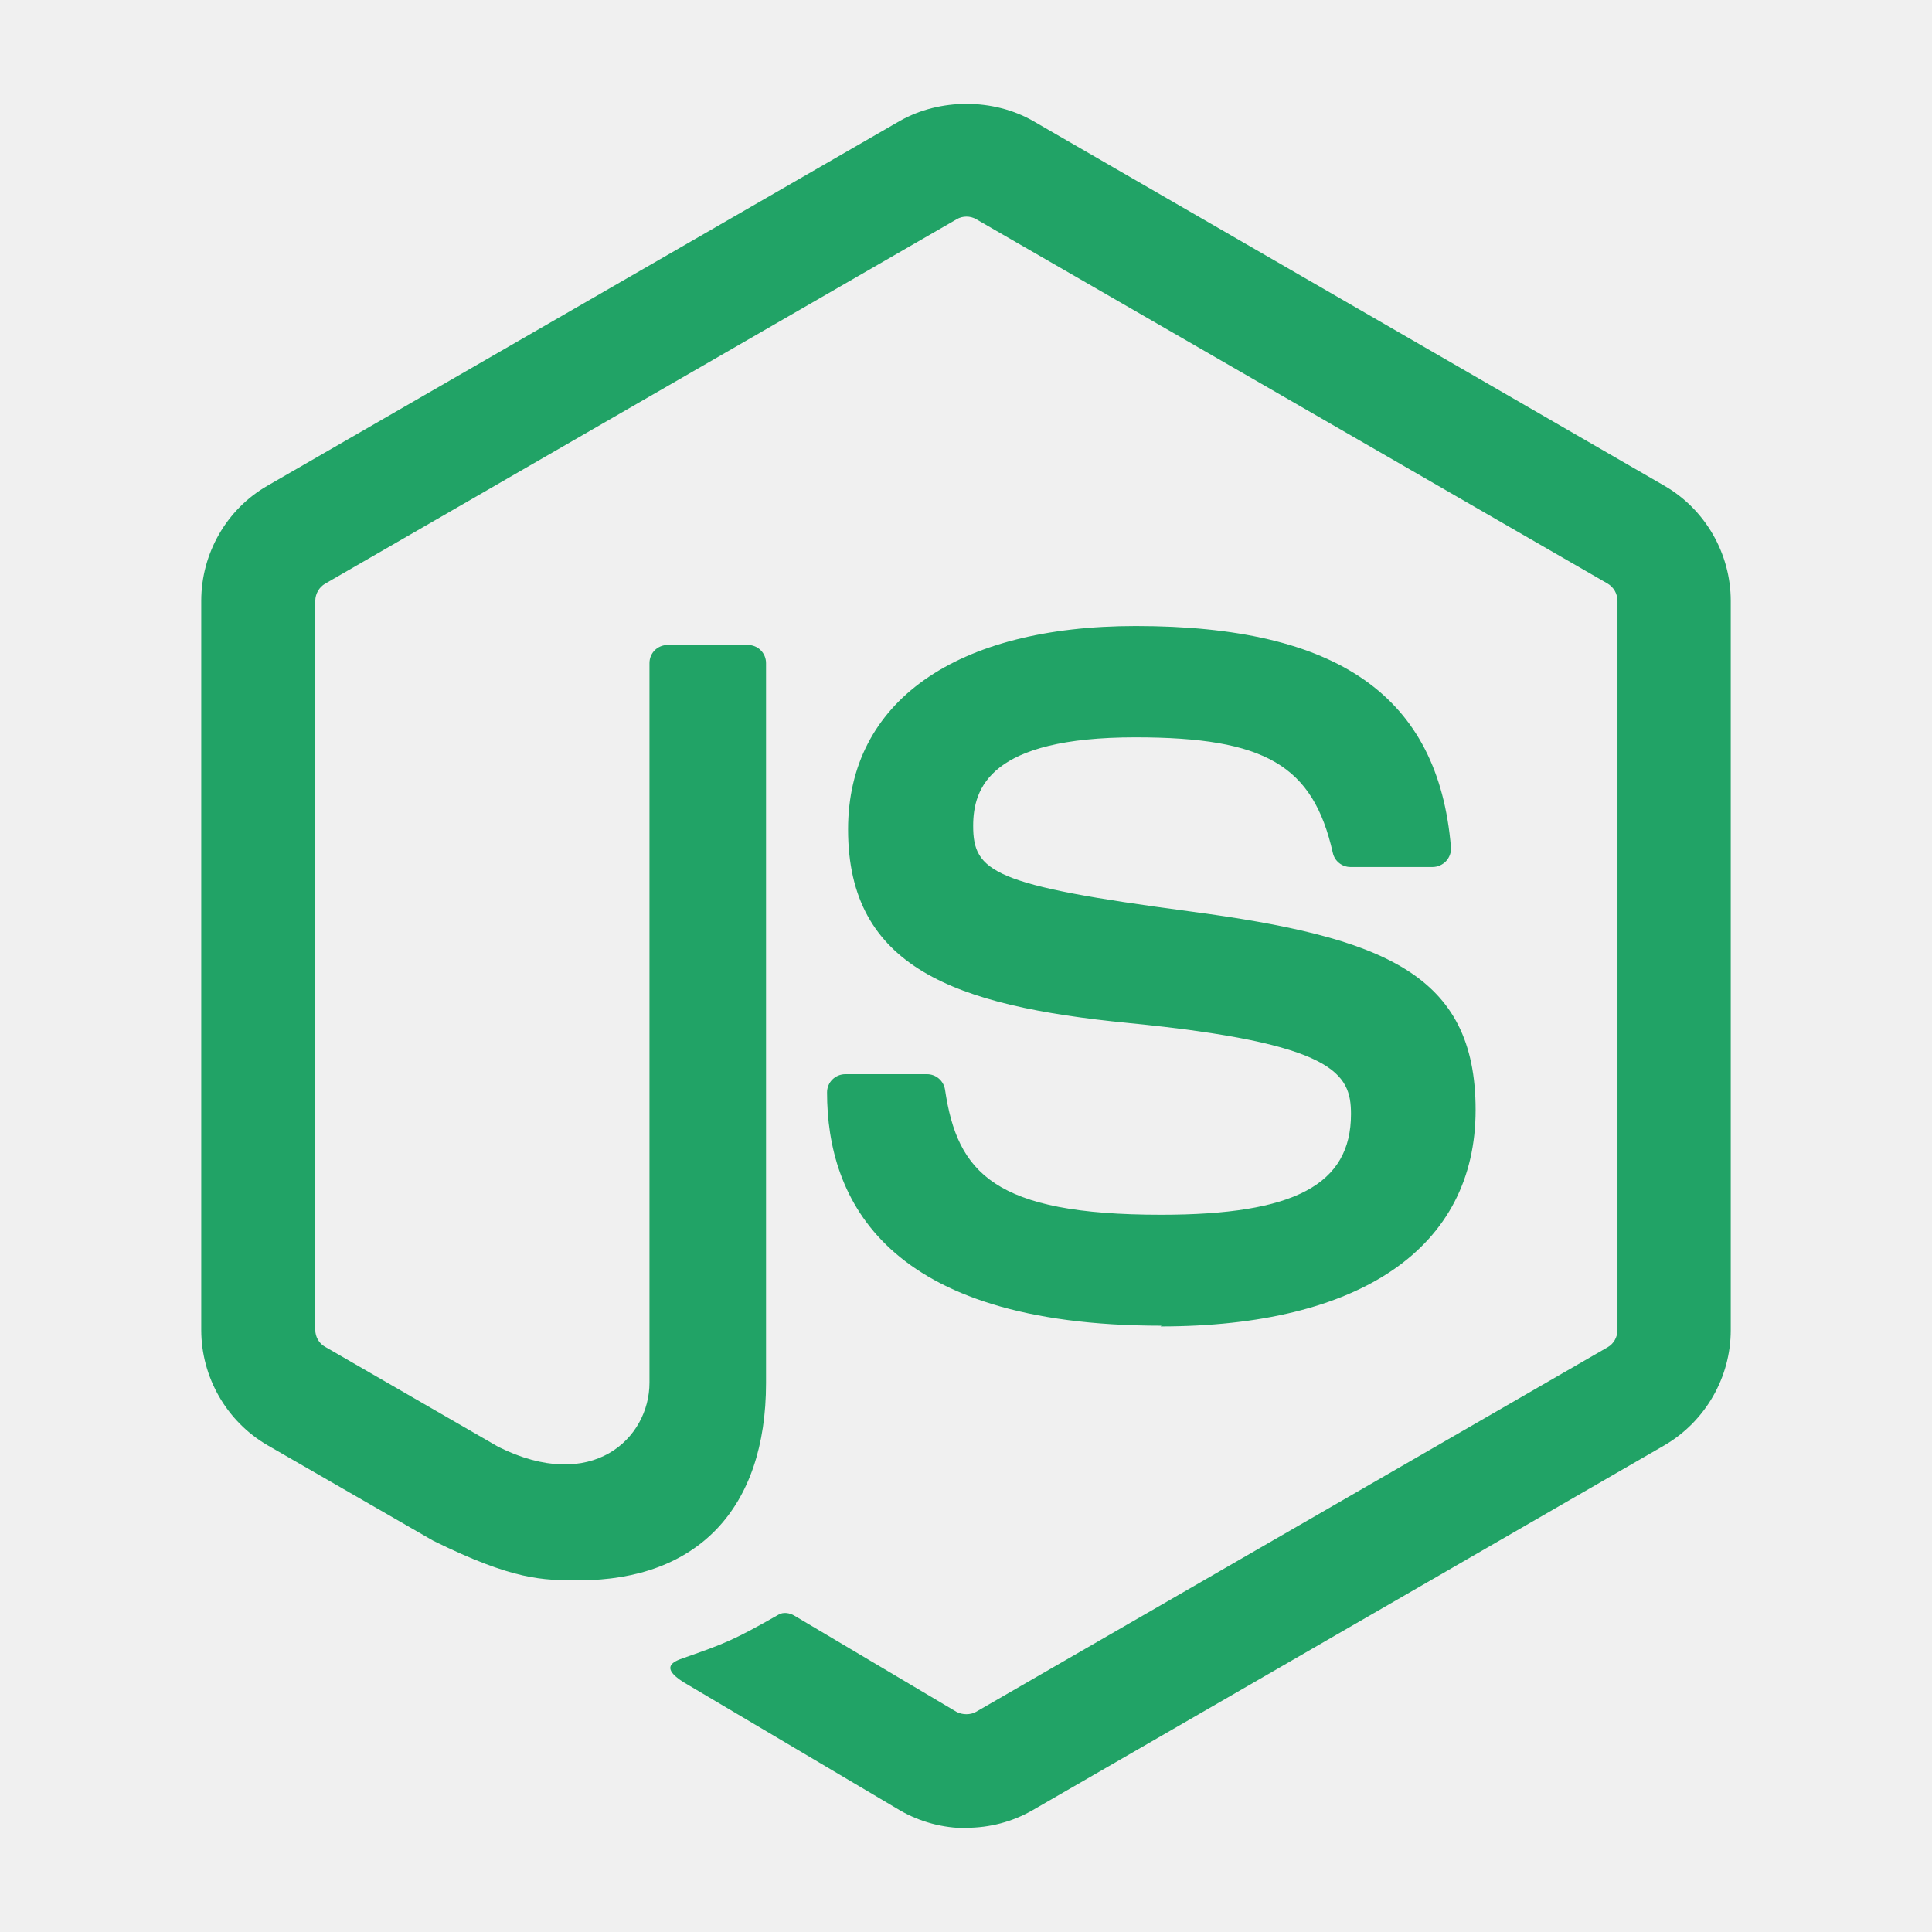
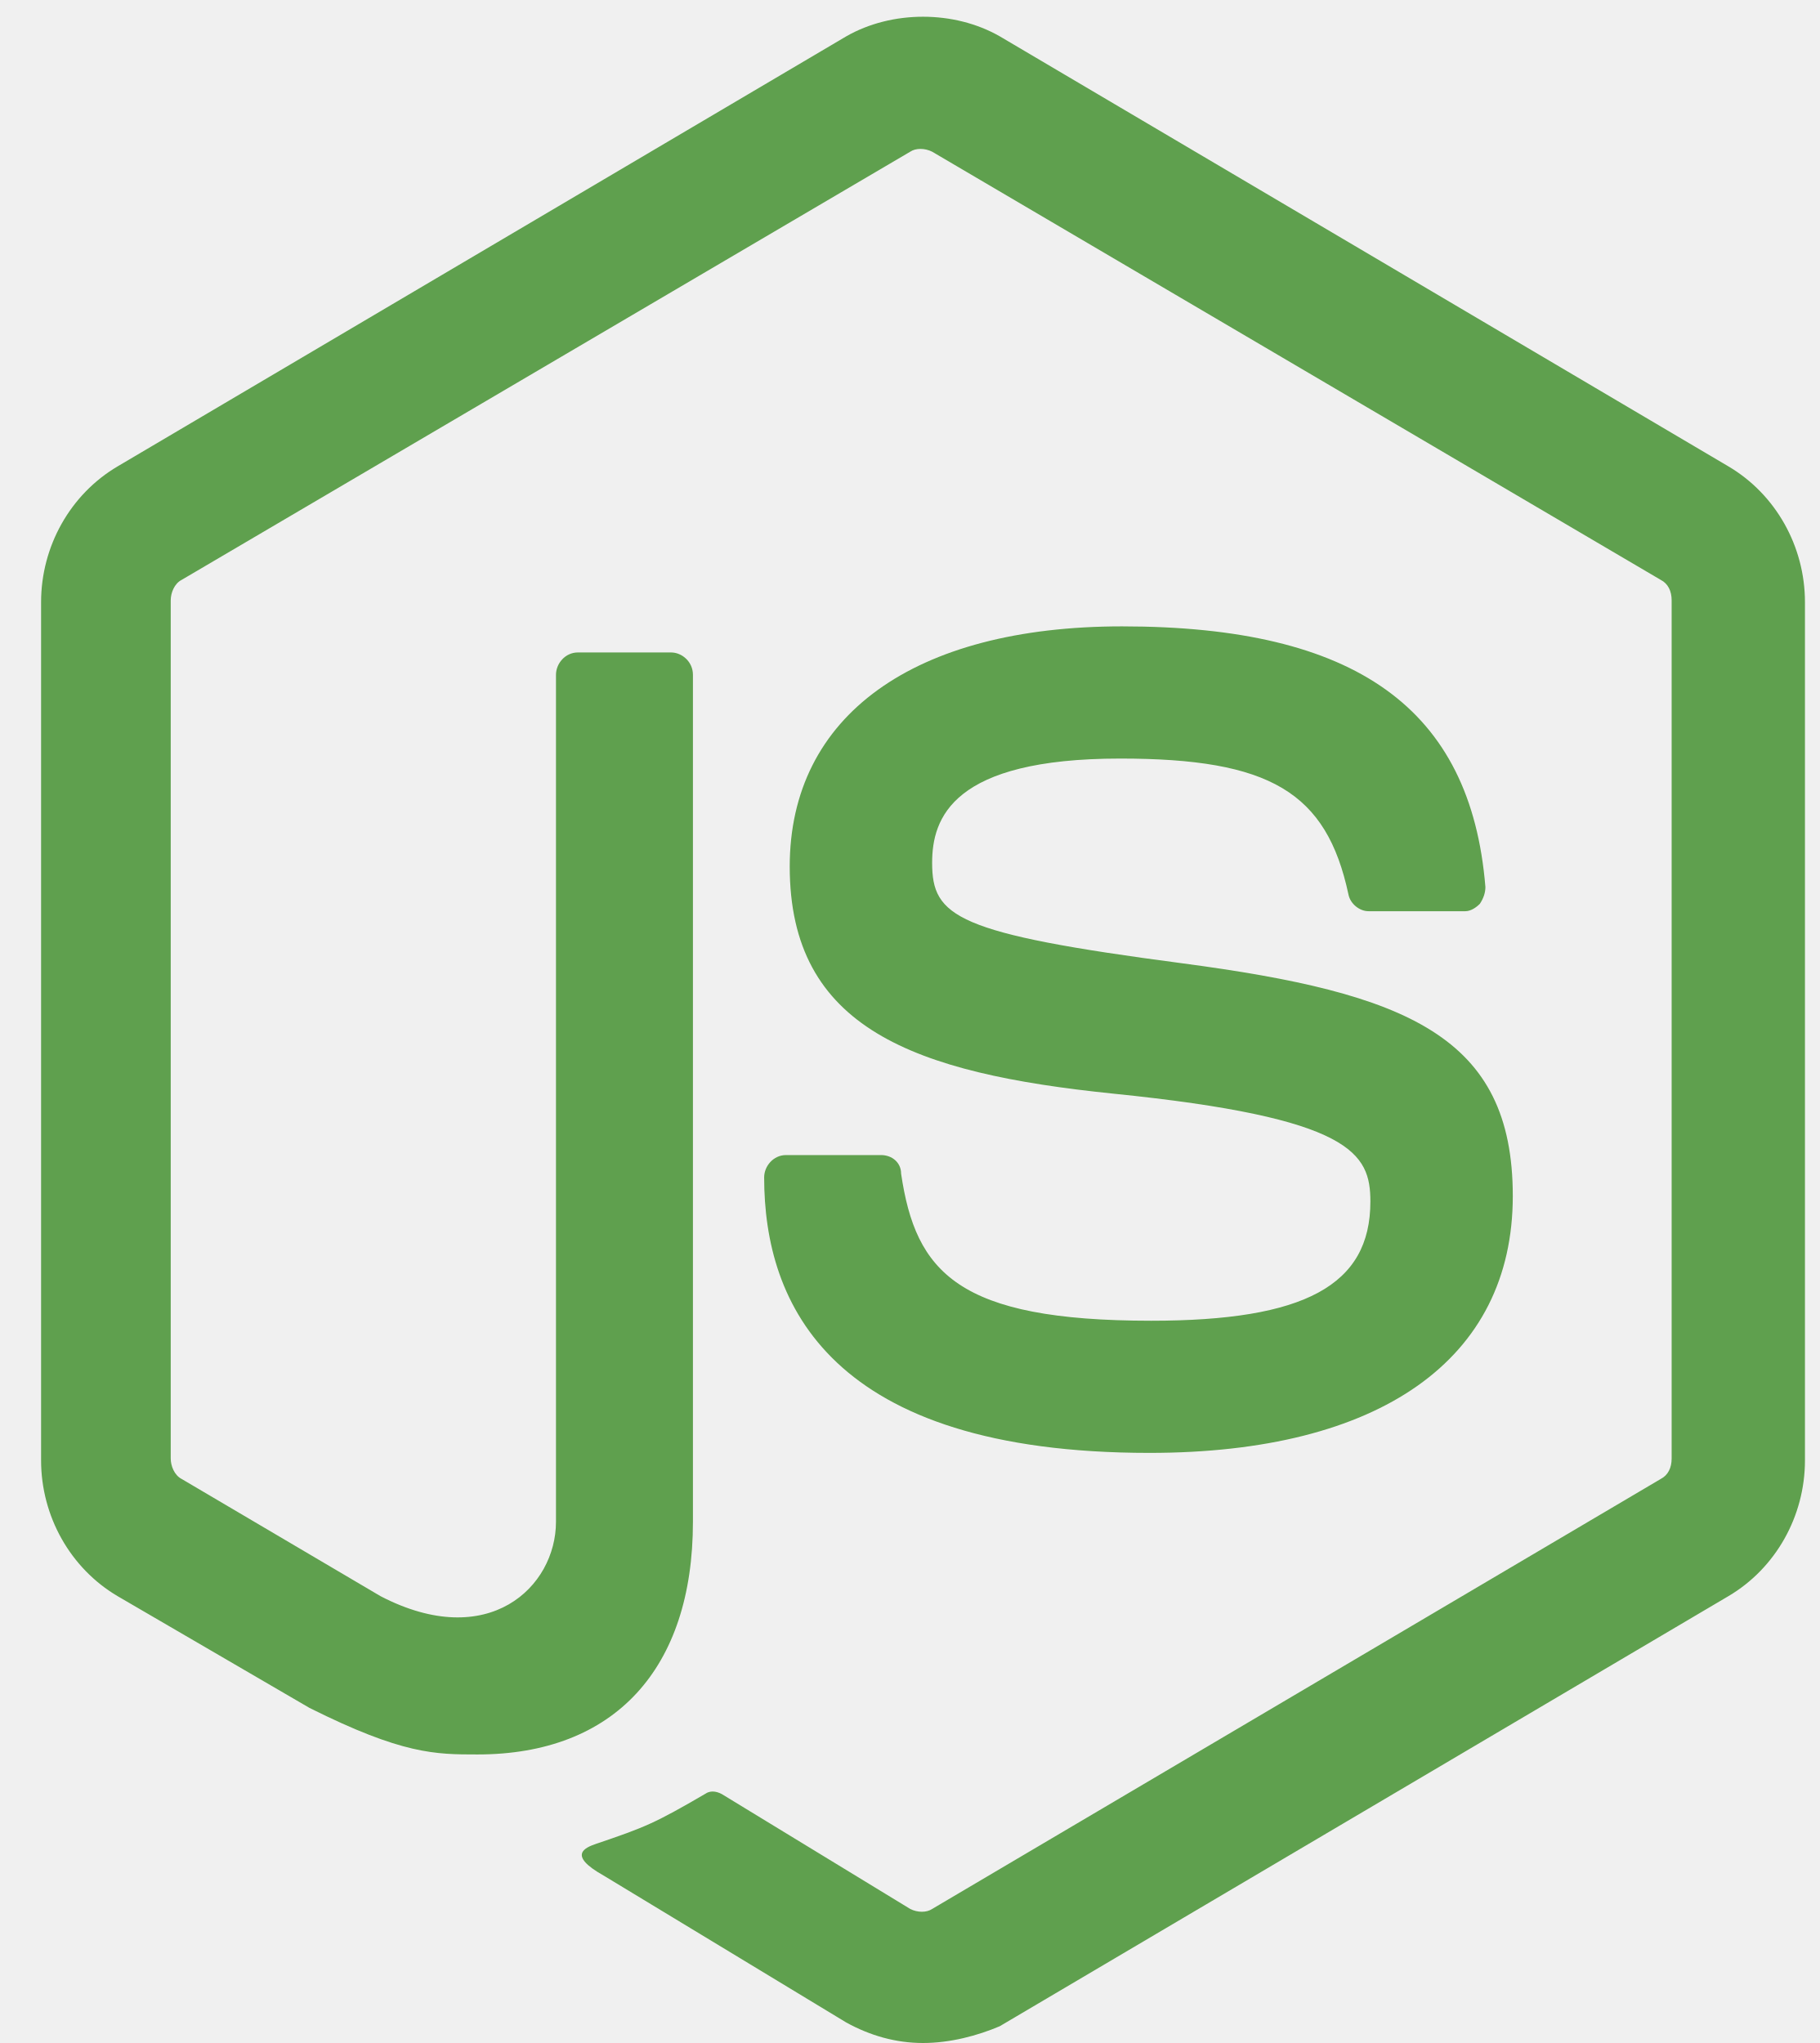
- <svg xmlns="http://www.w3.org/2000/svg" x="0px" y="0px" width="100" height="100" viewBox="0 0 48 48">
-   <path fill="#21a366" d="M24.007,45.419c-0.574,0-1.143-0.15-1.646-0.44l-5.24-3.103c-0.783-0.438-0.401-0.593-0.143-0.682 c1.044-0.365,1.255-0.448,2.369-1.081c0.117-0.067,0.27-0.043,0.39,0.028l4.026,2.389c0.145,0.079,0.352,0.079,0.486,0l15.697-9.061 c0.145-0.083,0.24-0.251,0.24-0.424V14.932c0-0.181-0.094-0.342-0.243-0.432L24.253,5.446c-0.145-0.086-0.338-0.086-0.483,0 L8.082,14.499c-0.152,0.086-0.249,0.255-0.249,0.428v18.114c0,0.173,0.094,0.338,0.244,0.42l4.299,2.483 c2.334,1.167,3.76-0.208,3.76-1.591V16.476c0-0.255,0.2-0.452,0.456-0.452h1.988c0.248,0,0.452,0.196,0.452,0.452v17.886 c0,3.112-1.697,4.9-4.648,4.9c-0.908,0-1.623,0-3.619-0.982l-4.118-2.373C5.629,35.317,5,34.216,5,33.042V14.928 c0-1.179,0.629-2.279,1.646-2.861L22.36,3.002c0.994-0.562,2.314-0.562,3.301,0l15.694,9.069C42.367,12.656,43,13.753,43,14.932 v18.114c0,1.175-0.633,2.271-1.646,2.861L25.66,44.971c-0.503,0.291-1.073,0.44-1.654,0.44" />
-   <path fill="#21a366" d="M28.856,32.937c-6.868,0-8.308-3.153-8.308-5.797c0-0.251,0.203-0.452,0.455-0.452h2.028 c0.224,0,0.413,0.163,0.448,0.384c0.306,2.066,1.218,3.108,5.371,3.108c3.308,0,4.715-0.747,4.715-2.502 c0-1.01-0.401-1.76-5.54-2.263c-4.299-0.424-6.955-1.371-6.955-4.809c0-3.167,2.672-5.053,7.147-5.053 c5.026,0,7.517,1.745,7.831,5.493c0.012,0.13-0.035,0.255-0.122,0.35c-0.086,0.09-0.208,0.145-0.334,0.145h-2.039 c-0.212,0-0.397-0.149-0.44-0.354c-0.491-2.173-1.678-2.868-4.904-2.868c-3.611,0-4.031,1.257-4.031,2.2 c0,1.143,0.495,1.477,5.367,2.122c4.825,0.64,7.116,1.544,7.116,4.935c0,3.418-2.853,5.379-7.827,5.379" />
+ <svg xmlns="http://www.w3.org/2000/svg" width="57" height="64" viewBox="0 0 57 64" fill="none">
+   <g clip-path="url(#clip0_93_122)">
+     <path d="M28.913 64C28.055 64 27.255 63.767 26.511 63.359L18.904 58.752C17.76 58.11 18.332 57.877 18.675 57.76C20.219 57.236 20.505 57.119 22.107 56.186C22.278 56.069 22.507 56.127 22.679 56.244L28.513 59.801C28.742 59.918 29.028 59.918 29.199 59.801L52.021 46.331C52.25 46.214 52.364 45.981 52.364 45.689V18.806C52.364 18.515 52.25 18.281 52.021 18.165L29.199 4.752C28.97 4.636 28.684 4.636 28.513 4.752L5.691 18.165C5.462 18.281 5.348 18.573 5.348 18.806V45.689C5.348 45.922 5.462 46.214 5.691 46.331L11.925 50.005C15.3 51.754 17.416 49.713 17.416 47.672V21.139C17.416 20.789 17.702 20.439 18.103 20.439H21.02C21.363 20.439 21.706 20.73 21.706 21.139V47.672C21.706 52.279 19.247 54.961 14.957 54.961C13.641 54.961 12.612 54.961 9.695 53.503L3.689 50.005C2.202 49.13 1.287 47.497 1.287 45.748V18.864C1.287 17.115 2.202 15.482 3.689 14.607L26.511 1.137C27.941 0.32 29.886 0.32 31.316 1.137L54.137 14.607C55.625 15.482 56.54 17.115 56.54 18.864V45.748C56.54 47.497 55.625 49.13 54.137 50.005L31.316 63.475C30.629 63.767 29.771 64 28.913 64Z" fill="#5FA04E" />
+     <path d="M36.006 45.514C25.996 45.514 23.937 40.849 23.937 36.884C23.937 36.534 24.223 36.184 24.623 36.184H27.598C27.941 36.184 28.227 36.417 28.227 36.767C28.684 39.858 30 41.374 36.063 41.374C40.867 41.374 42.927 40.266 42.927 37.642C42.927 36.126 42.355 35.017 34.862 34.259C28.627 33.618 24.738 32.218 24.738 27.145C24.738 22.422 28.627 19.622 35.148 19.622C42.469 19.622 46.072 22.188 46.53 27.787C46.53 27.962 46.473 28.136 46.358 28.311C46.244 28.428 46.072 28.545 45.901 28.545H42.869C42.583 28.545 42.297 28.311 42.24 28.02C41.554 24.812 39.781 23.763 35.09 23.763C29.828 23.763 29.199 25.629 29.199 27.028C29.199 28.72 29.943 29.244 37.035 30.177C44.071 31.11 47.388 32.452 47.388 37.467C47.388 42.598 43.212 45.514 36.006 45.514Z" fill="#5FA04E" />
+   </g>
+   <defs>
+     <clipPath id="clip0_93_122">
+       <rect width="56.32" height="64" fill="white" transform="translate(0.653687)" />
+     </clipPath>
+   </defs>
</svg>
